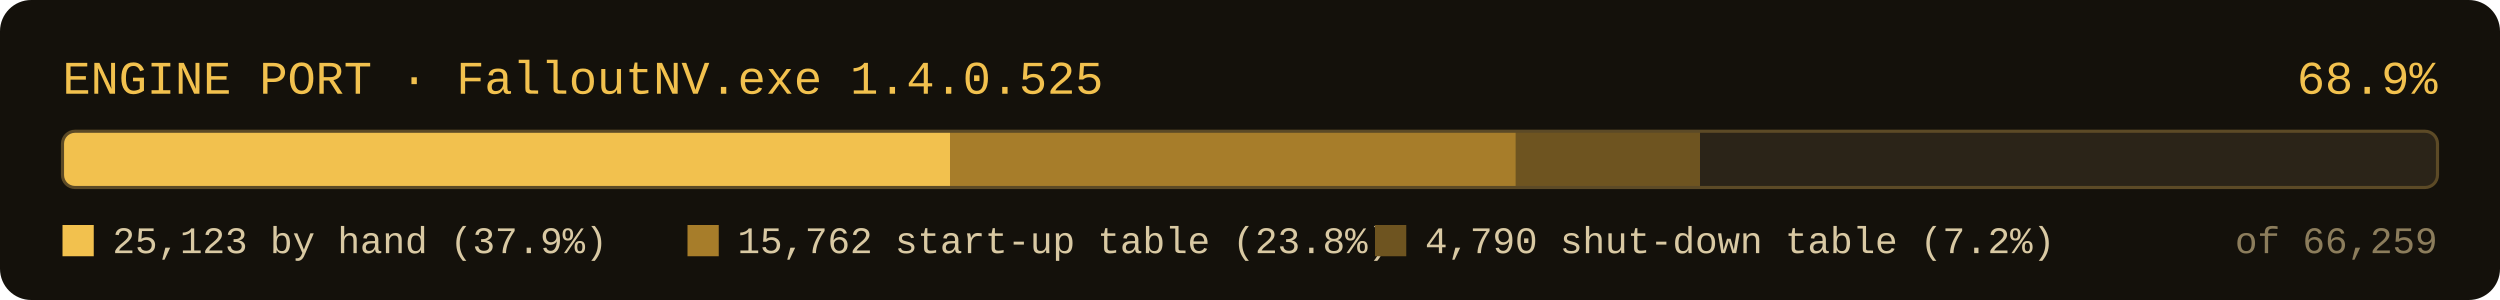
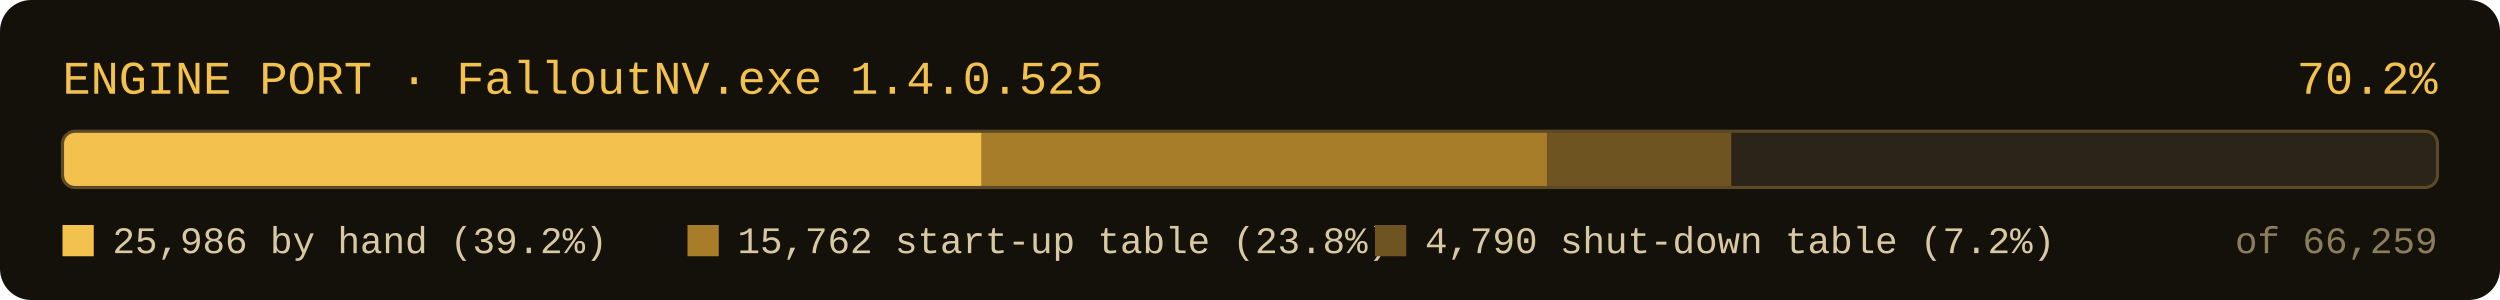
- <svg xmlns="http://www.w3.org/2000/svg" width="800" height="96" viewBox="0 0 800 96" role="img" aria-label="Engine port progress: 37.9% translated by hand, 23.8% start-up table, 7.2% shut-down table, 68.9% covered in all">
+ <svg xmlns="http://www.w3.org/2000/svg" width="800" height="96" viewBox="0 0 800 96" role="img" aria-label="Engine port progress: 39.2% translated by hand, 23.8% start-up table, 7.2% shut-down table, 70.2% covered in all">
  <rect x="0" y="0" width="800" height="96" rx="10" fill="#14110b" />
  <text x="20" y="30" font-family="Consolas, 'Courier New', monospace" font-size="15" fill="#f2c14e">ENGINE PORT · FalloutNV.exe 1.4.0.525</text>
-   <text x="780" y="30" text-anchor="end" font-family="Consolas, 'Courier New', monospace" font-size="15" fill="#f2c14e">68.9%</text>
+   <text x="780" y="30" text-anchor="end" font-family="Consolas, 'Courier New', monospace" font-size="15" fill="#f2c14e">70.2%</text>
  <rect x="20" y="42" width="760" height="18" rx="4" fill="#2b2418" />
-   <rect x="20" y="42" width="288" height="18" rx="4" fill="#f2c14e" />
-   <rect x="304" y="42" width="185" height="18" fill="#a77d2a" />
-   <rect x="485" y="42" width="59" height="18" fill="#6e5420" />
+   <rect x="20" y="42" width="298" height="18" rx="4" fill="#f2c14e" />
+   <rect x="314" y="42" width="185" height="18" fill="#a77d2a" />
+   <rect x="495" y="42" width="59" height="18" fill="#6e5420" />
  <rect x="20" y="42" width="760" height="18" rx="4" fill="none" stroke="#5c4a26" stroke-width="1" />
  <rect x="20" y="72" width="10" height="10" fill="#f2c14e" />
-   <text x="36" y="81" font-family="Consolas, 'Courier New', monospace" font-size="12" fill="#d9c9a3">25,123 by hand (37.9%)</text>
+   <text x="36" y="81" font-family="Consolas, 'Courier New', monospace" font-size="12" fill="#d9c9a3">25,986 by hand (39.2%)</text>
  <rect x="220" y="72" width="10" height="10" fill="#a77d2a" />
  <text x="236" y="81" font-family="Consolas, 'Courier New', monospace" font-size="12" fill="#d9c9a3">15,762 start-up table (23.8%)</text>
  <rect x="440" y="72" width="10" height="10" fill="#6e5420" />
  <text x="456" y="81" font-family="Consolas, 'Courier New', monospace" font-size="12" fill="#d9c9a3">4,790 shut-down table (7.2%)</text>
  <text x="780" y="81" text-anchor="end" font-family="Consolas, 'Courier New', monospace" font-size="12" fill="#8c7d5c">of 66,259</text>
</svg>
